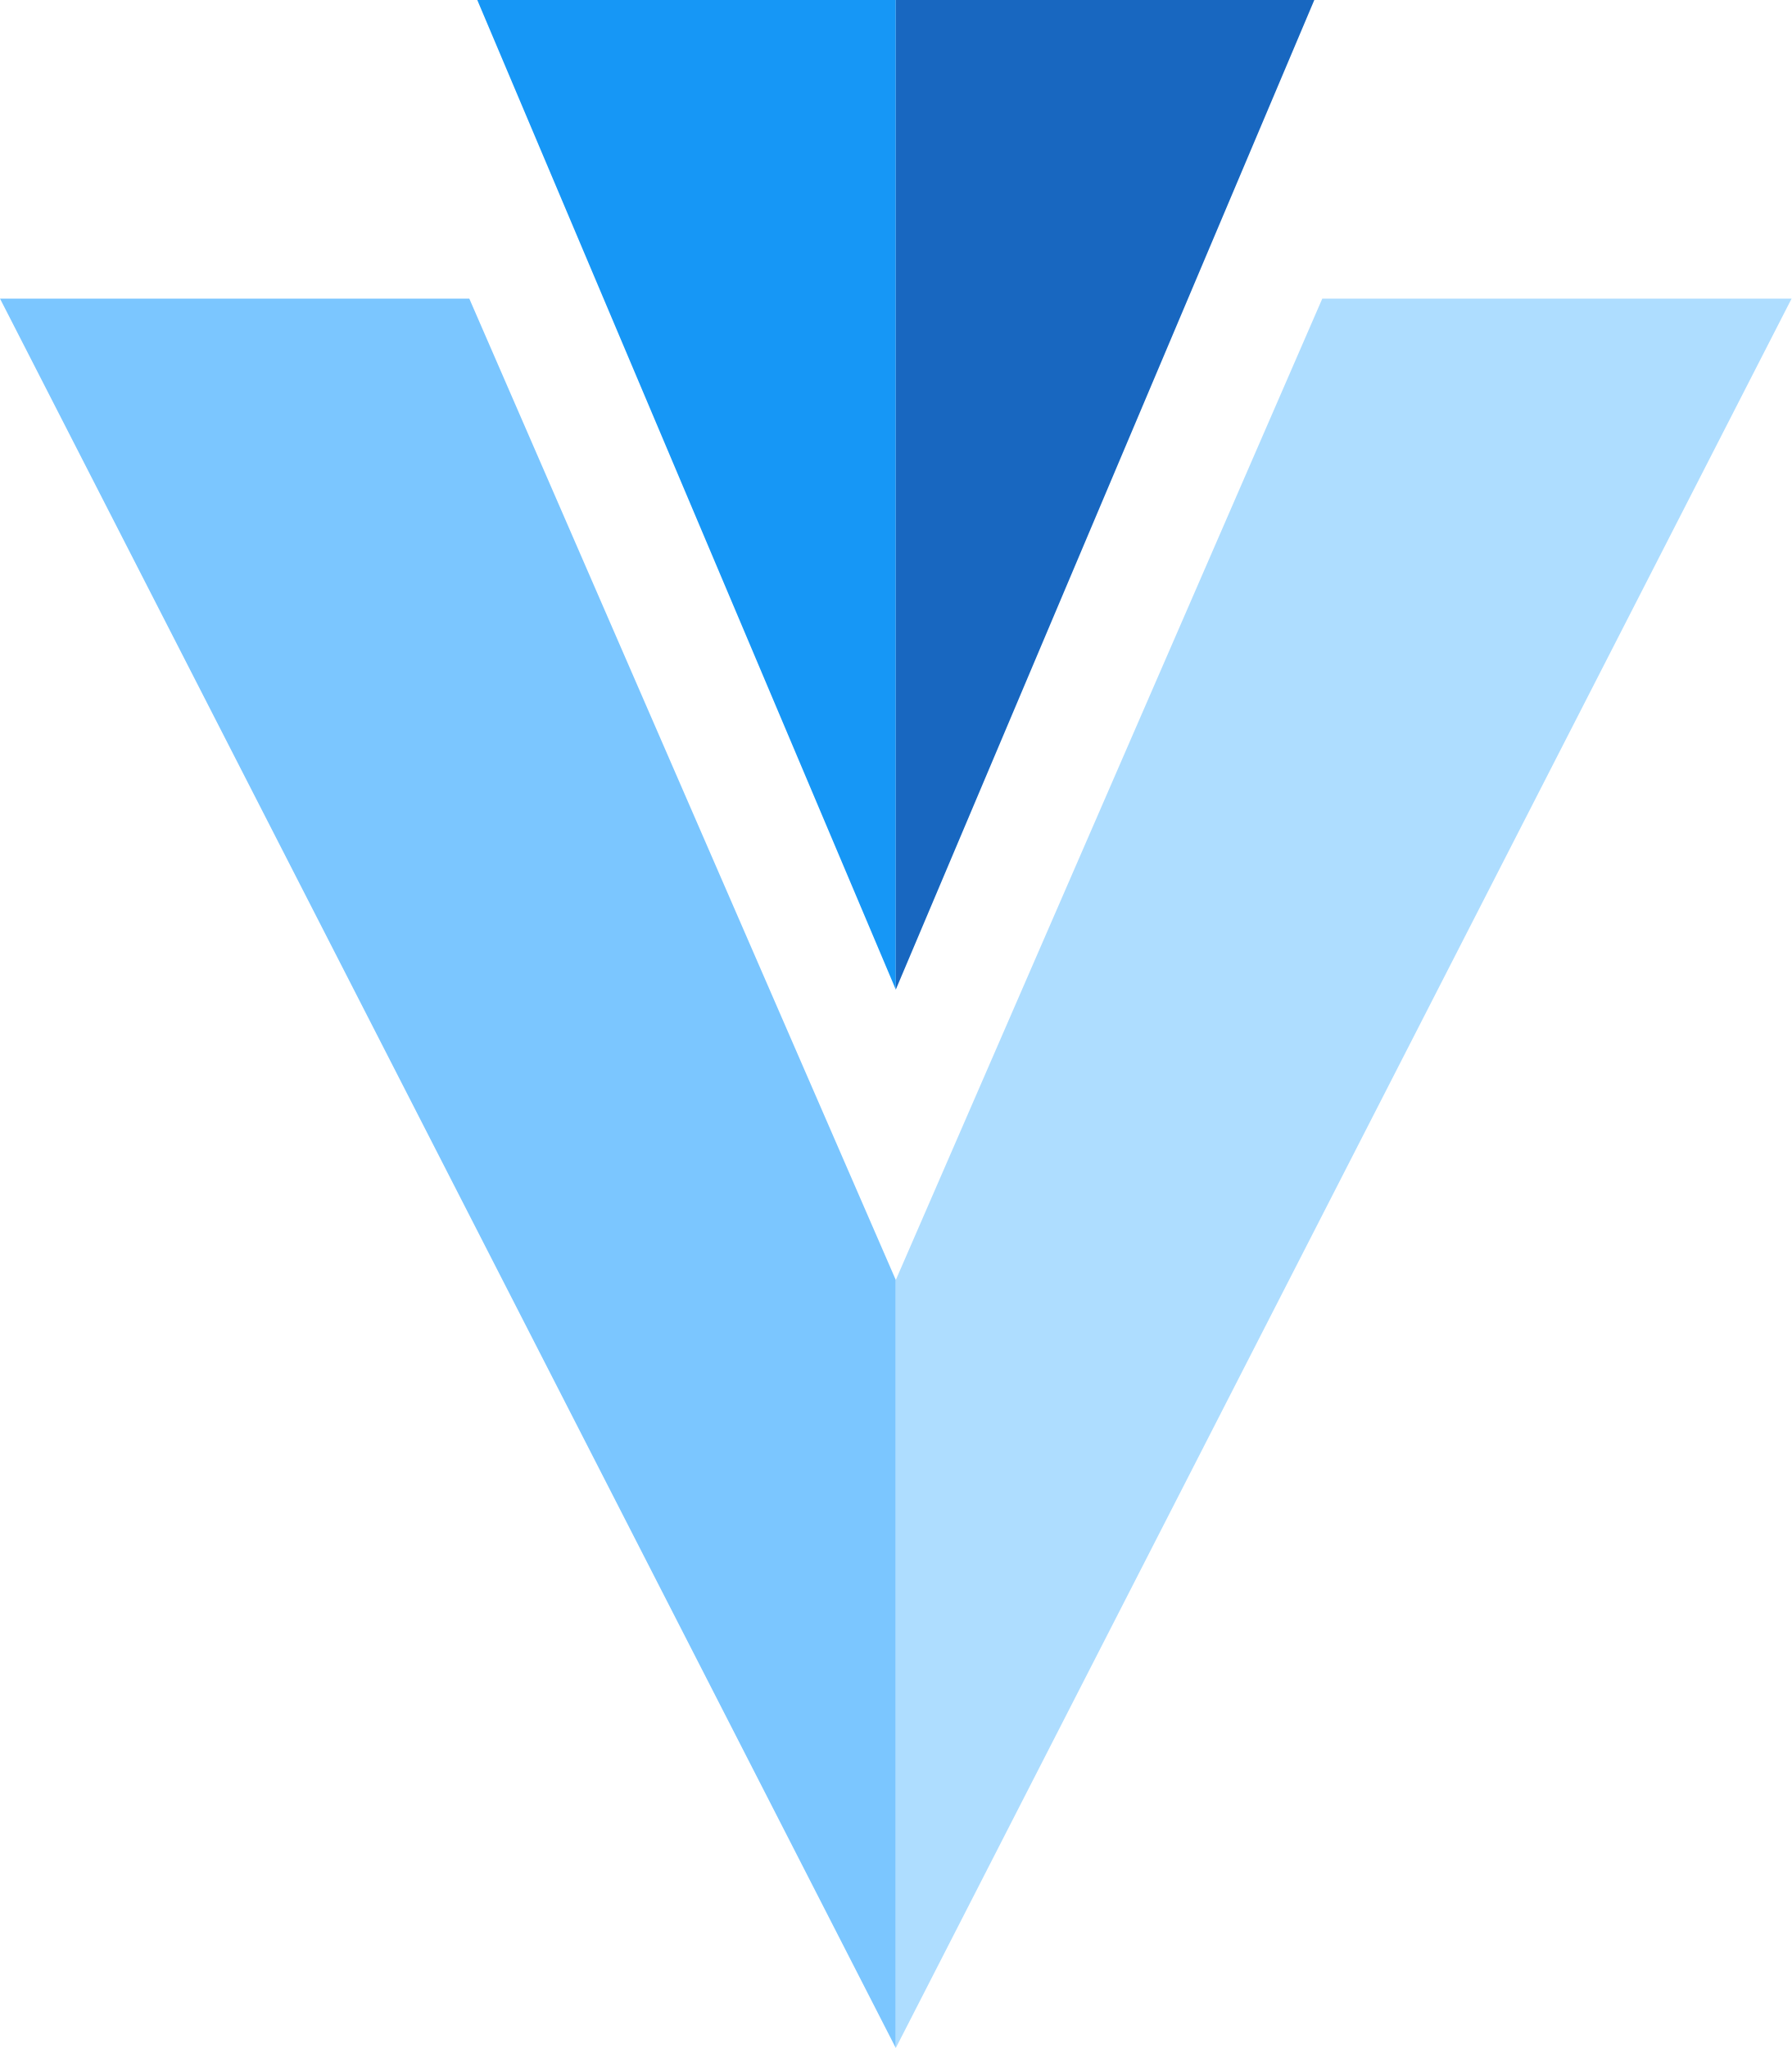
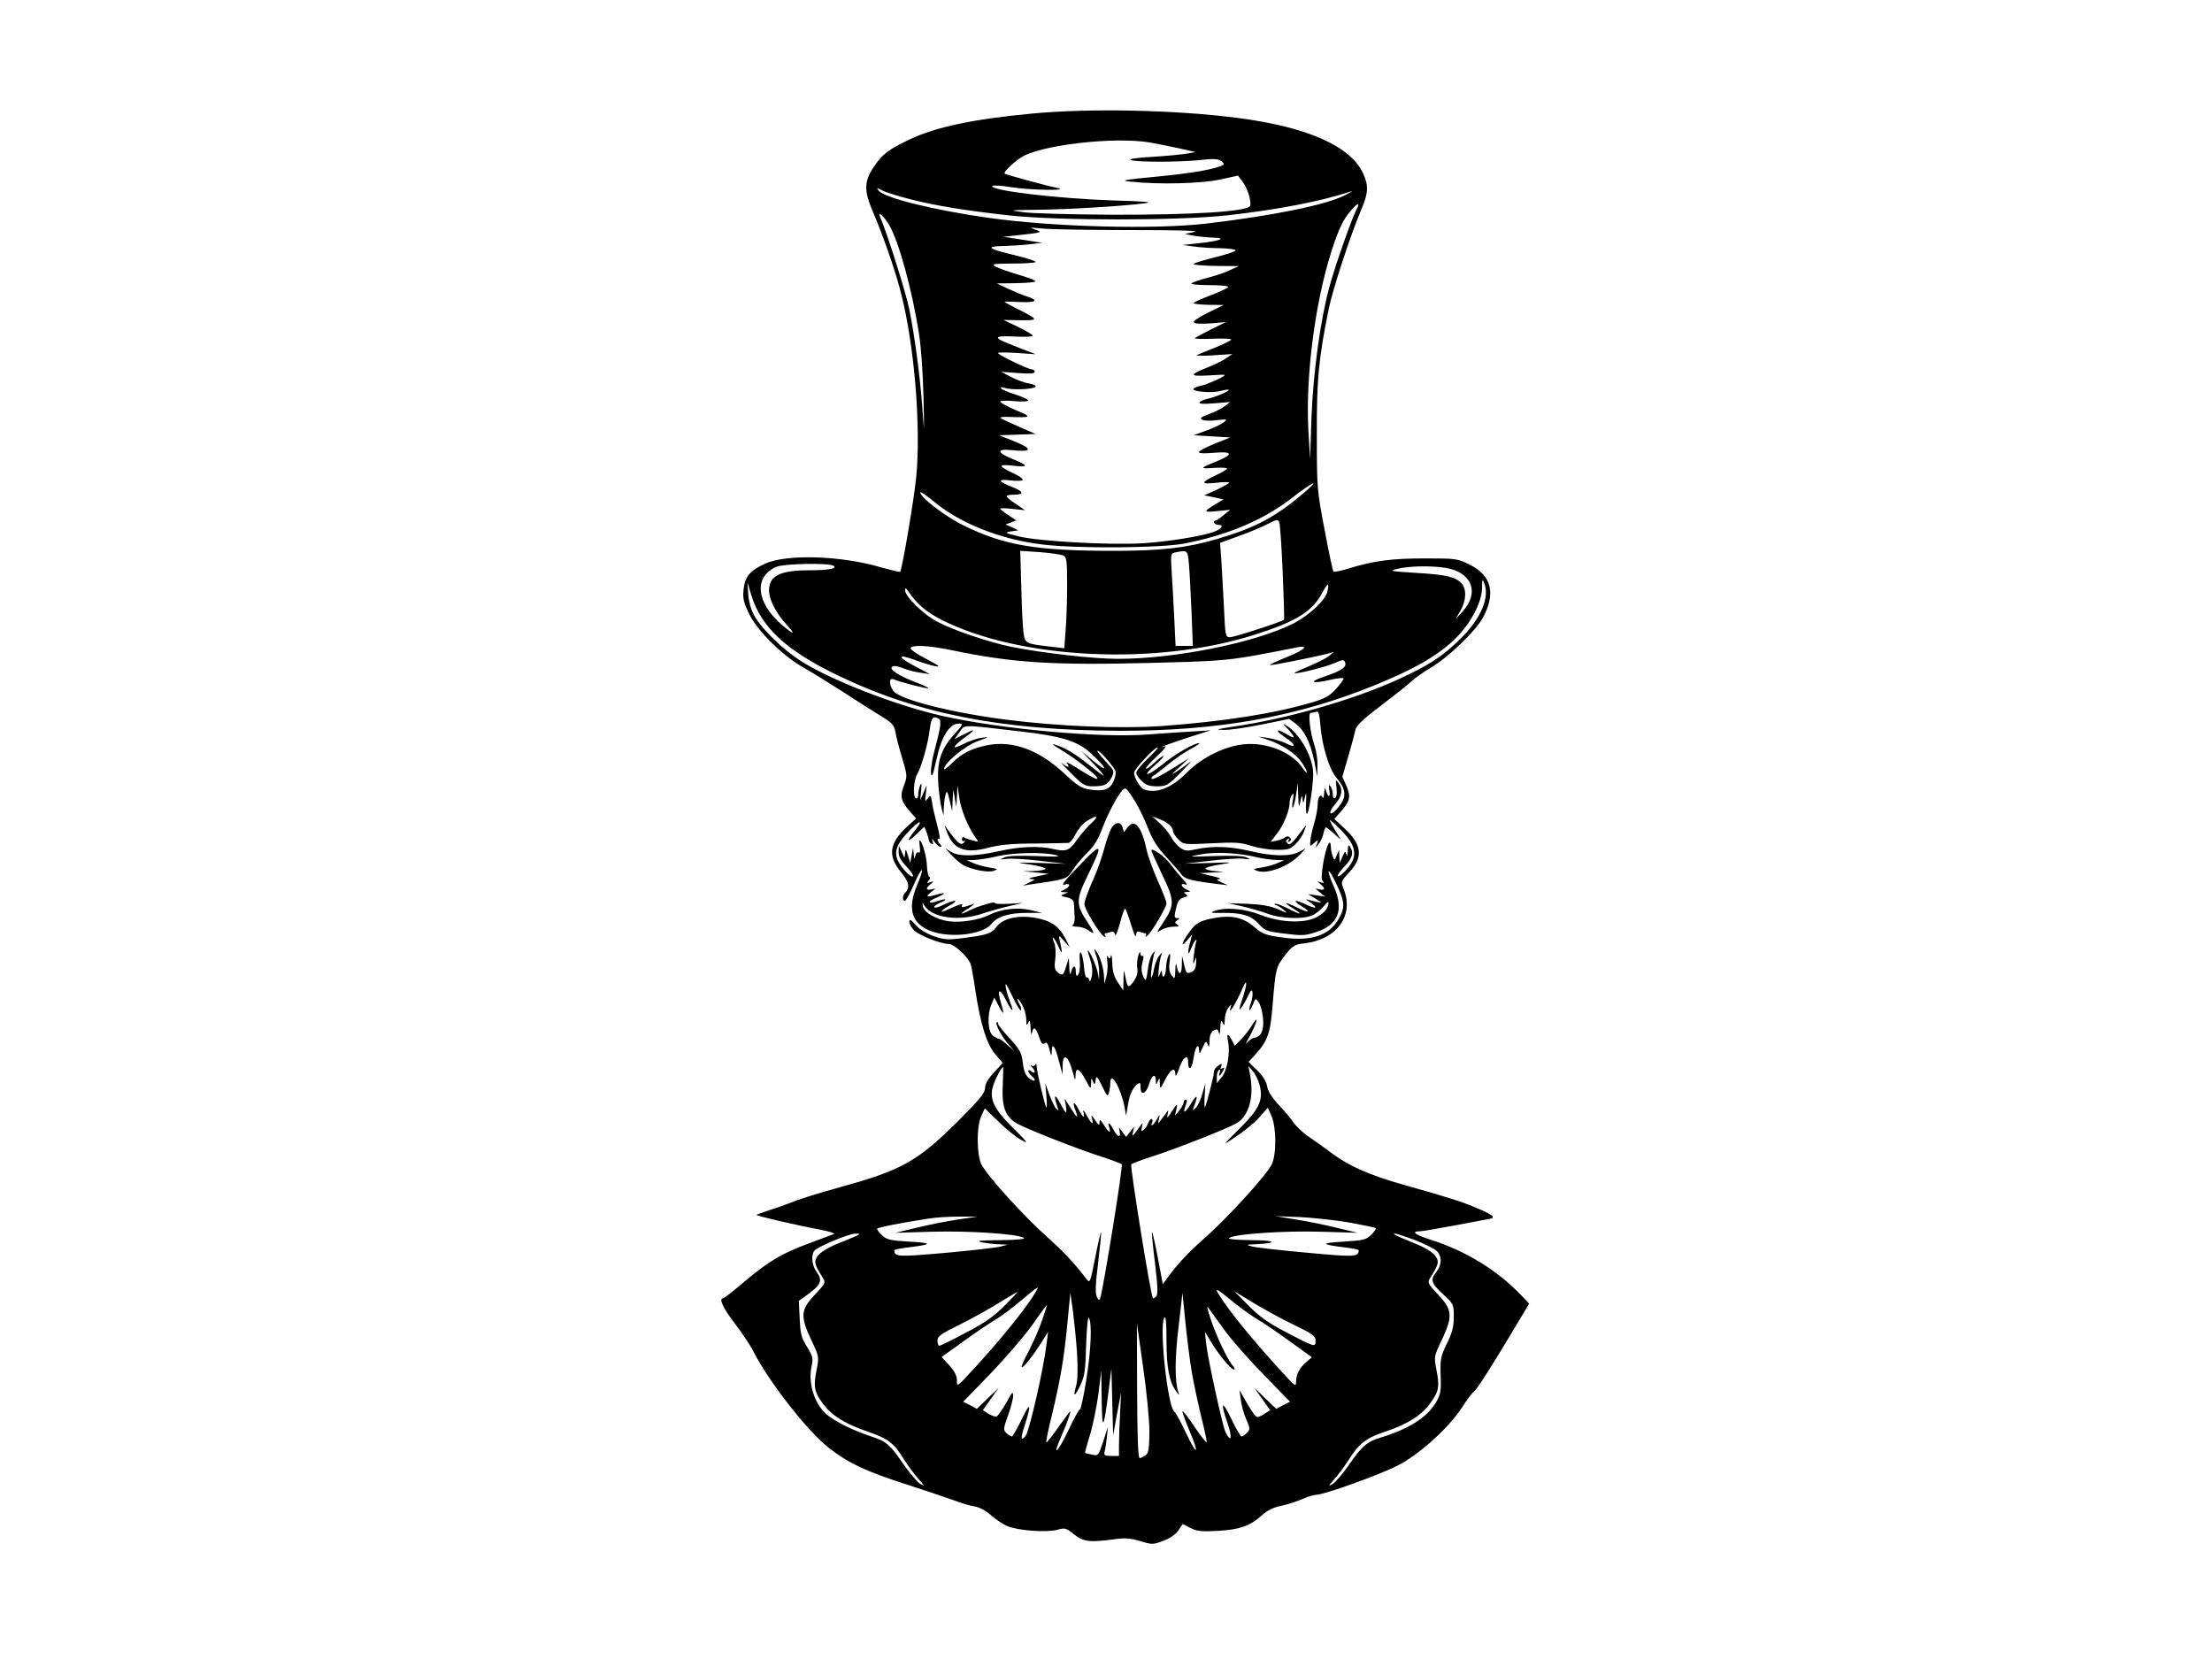
- <svg xmlns="http://www.w3.org/2000/svg" id="Layer_1" data-name="Layer 1" viewBox="0 0 87.5 100">
-   <defs>
-     <style>.cls-1{fill:#1697f6;}.cls-2{fill:#7bc6ff;}.cls-3{fill:#1867c0;}.cls-4{fill:#aeddff;}</style>
-   </defs>
-   <polyline class="cls-1" points="43.75 0 23.31 0 43.75 48.32" />
-   <polygon class="cls-2" points="43.75 62.5 43.75 100 0 14.58 22.92 14.58 43.75 62.5" />
-   <polyline class="cls-3" points="43.75 0 64.19 0 43.75 48.32" />
-   <polygon class="cls-4" points="64.58 14.58 87.5 14.58 43.75 100 43.75 62.5 64.58 14.58" />
+ <svg xmlns="http://www.w3.org/2000/svg" version="1.0" width="1024pt" height="768pt" viewBox="0 0 1024 768" preserveAspectRatio="xMidYMid meet">
+   <g transform="translate(0,768) scale(0.1,-0.1)" fill="#000000" stroke="none">
+     <path d="M4775 7154 c-267 -25 -443 -62 -563 -119 -99 -47 -127 -68 -167 -128 -45 -66 -46 -110 -5 -205 46 -108 98 -255 125 -356 67 -245 100 -639 76 -880 -12 -111 -65 -424 -74 -433 -3 -2 -43 8 -90 21 -185 54 -433 62 -534 17 -71 -32 -95 -60 -101 -121 -4 -42 1 -61 27 -114 38 -77 155 -193 250 -246 34 -19 115 -69 179 -110 64 -42 145 -93 179 -114 53 -32 62 -43 68 -74 3 -20 17 -74 31 -120 24 -81 25 -85 9 -127 -20 -50 -15 -73 26 -120 l30 -34 -41 -37 c-83 -76 -92 -135 -30 -210 39 -48 44 -72 19 -99 -12 -12 -12 -35 0 -35 5 0 24 34 42 76 18 42 35 71 37 66 2 -6 -9 -39 -24 -73 -47 -113 -20 -184 80 -214 92 -28 230 -8 266 38 27 34 80 51 165 51 l70 0 -55 13 c-58 14 -136 5 -190 -22 -48 -24 -130 -37 -185 -30 -60 7 -118 41 -123 70 -3 18 -2 19 8 2 35 -56 159 -73 266 -37 33 11 89 27 124 35 l65 15 -67 -4 c-37 -2 -66 0 -63 4 6 10 -78 -15 -118 -35 -46 -23 -47 -17 -2 11 22 15 31 23 20 19 -47 -17 -58 -18 -51 -6 5 8 -6 6 -31 -4 -21 -9 -44 -19 -50 -22 -29 -12 -10 8 25 26 20 11 30 20 22 21 -9 0 -32 -9 -53 -19 -20 -10 -39 -15 -42 -11 -3 4 9 13 25 20 40 17 33 23 -9 9 -45 -16 -51 -3 -7 15 45 19 47 28 4 15 -49 -14 -56 -11 -28 11 24 19 24 19 3 13 -27 -6 -30 4 -5 24 16 14 16 14 -2 9 -16 -6 -17 -4 -6 9 7 8 8 15 3 15 -5 0 -11 23 -12 51 -1 44 -23 119 -34 119 -2 0 -1 -14 1 -31 3 -21 1 -30 -6 -25 -6 3 -12 -4 -15 -16 -4 -19 -5 -18 -7 7 l-3 30 -7 -35 -6 -35 -11 35 c-10 31 -11 32 -13 10 -2 -25 -2 -25 -15 5 l-14 30 -1 -30 c0 -21 11 -40 37 -67 20 -21 33 -41 29 -45 -4 -5 -23 10 -42 32 -52 62 -48 101 18 171 58 62 78 64 29 4 -38 -48 -30 -52 16 -8 l32 31 11 -27 c5 -15 10 -31 10 -36 0 -5 5 -12 12 -16 8 -5 9 -1 5 12 -5 15 -3 14 9 -3 9 -13 21 -23 27 -23 7 0 7 4 -1 12 -14 14 -16 32 -3 24 4 -3 0 25 -10 62 -10 37 -21 84 -24 106 -6 35 -7 37 -20 20 -13 -17 -14 -15 -9 21 l4 40 -15 -35 -15 -35 4 45 c4 31 2 39 -4 25 -5 -11 -9 -30 -9 -43 -1 -14 -5 -21 -12 -17 -14 9 -9 84 7 111 19 32 51 143 58 207 7 55 16 66 43 49 12 -8 7 -43 -21 -147 -16 -58 -22 -124 -10 -113 3 3 11 35 19 71 22 105 60 167 102 167 24 0 22 -3 -20 -50 -63 -70 -81 -129 -73 -235 4 -45 11 -95 16 -111 l8 -29 1 35 c1 19 4 46 8 60 6 22 9 19 19 -25 l12 -50 2 50 3 50 7 -40 7 -40 3 50 2 50 9 -59 c8 -57 42 -138 75 -183 16 -22 15 -22 -15 -13 -17 4 -34 11 -39 14 -5 3 -9 -1 -9 -9 0 -8 5 -11 11 -8 6 3 5 0 -2 -8 -14 -15 -29 -2 -75 61 -17 24 -17 24 -2 -15 30 -78 85 -98 192 -69 50 13 106 19 213 19 80 1 151 2 157 3 7 1 22 20 33 42 12 23 35 50 53 60 48 30 56 23 17 -13 -19 -18 -48 -51 -64 -74 -34 -50 -50 -57 -107 -44 -67 16 -155 13 -253 -9 -111 -25 -188 -26 -224 -3 l-27 17 30 -33 c17 -18 42 -39 56 -47 42 -21 115 -35 141 -25 19 7 17 9 -22 15 -25 4 -58 13 -75 21 l-30 13 37 1 c20 1 67 8 105 17 75 18 218 20 273 5 25 -7 -1 -8 -90 -4 -82 3 -134 1 -150 -6 -23 -11 -23 -11 10 -7 19 3 89 -1 155 -9 l120 -14 -120 4 c-117 3 -118 3 -47 -7 39 -6 72 -15 72 -19 0 -5 -24 -10 -52 -11 l-53 -1 60 -6 60 -6 -55 -12 c-31 -6 -44 -11 -30 -12 25 -2 25 -2 -5 -16 l-30 -15 30 5 c176 25 174 25 201 67 14 22 44 58 68 81 32 31 51 63 74 125 30 78 84 172 100 172 15 0 74 -100 103 -175 23 -60 44 -95 87 -141 31 -34 64 -71 72 -83 15 -21 46 -29 180 -45 l35 -4 -30 13 c-24 11 -26 14 -10 16 11 1 -5 7 -35 14 l-55 13 60 3 c59 3 59 3 13 6 -27 2 -48 8 -48 12 0 5 30 13 68 19 64 10 62 11 -48 7 l-115 -3 115 13 c63 8 133 12 155 10 36 -5 37 -4 15 6 -16 7 -70 9 -150 6 -123 -4 -124 -4 -60 8 67 13 177 7 265 -15 22 -5 58 -10 80 -11 l40 -1 -30 -13 c-16 -8 -50 -17 -75 -21 -39 -6 -41 -8 -22 -15 49 -18 150 20 202 77 l25 27 -32 -17 c-43 -22 -124 -20 -225 4 -93 22 -173 25 -249 9 -45 -10 -54 -9 -77 8 -14 10 -32 32 -41 49 -9 17 -32 45 -51 62 l-35 32 30 -11 c37 -13 65 -37 65 -56 0 -8 11 -25 25 -39 24 -24 26 -24 153 -18 109 6 136 4 183 -11 30 -10 82 -19 116 -19 54 -1 65 2 90 26 16 15 34 42 40 60 12 33 12 33 -5 10 -49 -66 -61 -77 -72 -66 -9 9 -9 14 1 19 8 6 10 4 4 -5 -6 -9 -4 -11 4 -5 9 5 10 10 2 18 -7 7 -14 7 -23 0 -7 -6 -25 -12 -40 -15 l-26 -5 28 36 c31 38 60 109 60 145 0 11 5 28 11 36 8 11 9 5 4 -25 -4 -22 -4 -37 0 -33 4 4 11 31 15 60 l8 53 2 -60 c2 -54 3 -56 10 -25 6 30 8 31 10 10 2 -22 4 -20 11 10 6 28 7 22 5 -28 -3 -88 13 -53 27 58 9 78 9 96 -6 144 -19 60 -67 130 -107 154 -25 16 -25 15 3 -14 37 -41 34 -48 -8 -22 -50 29 -54 17 -5 -16 51 -33 52 -53 3 -27 -21 10 -58 21 -83 25 l-45 6 42 -14 c67 -22 131 -64 158 -104 14 -20 25 -41 25 -47 0 -5 -8 2 -18 17 -54 82 -185 130 -299 109 -85 -16 -177 -65 -238 -127 -71 -72 -142 -100 -200 -78 -17 7 -45 54 -45 77 0 16 94 117 109 117 5 0 -15 -23 -45 -51 -30 -29 -54 -58 -54 -66 0 -8 11 -25 25 -38 19 -19 35 -25 71 -25 44 0 50 3 113 67 36 37 55 58 41 46 -14 -11 -41 -30 -60 -43 -31 -20 -30 -18 10 19 l45 41 -83 -51 c-45 -29 -86 -49 -90 -45 -4 4 0 11 9 16 9 5 40 29 70 54 30 24 76 56 103 70 27 14 44 26 37 26 -23 0 -110 -50 -171 -100 -73 -58 -97 -57 -30 1 25 21 41 39 35 39 -5 0 -24 -14 -42 -32 -18 -17 -35 -29 -38 -26 -3 3 20 28 50 57 31 28 48 49 38 46 -56 -17 34 18 117 44 l95 30 -80 -5 c-44 -2 -138 -9 -210 -14 -221 -17 -677 24 -954 86 -213 48 -522 168 -658 257 -80 52 -174 143 -209 203 -16 28 -27 64 -30 101 l-4 58 18 -60 c45 -148 161 -256 397 -370 370 -179 760 -256 1305 -258 458 -1 825 64 1187 212 180 74 277 129 359 204 77 71 134 174 135 246 0 41 1 43 10 21 26 -64 -14 -161 -106 -253 -82 -83 -152 -129 -299 -195 -205 -93 -513 -181 -759 -216 -77 -12 -84 -14 -43 -15 28 -1 107 11 177 25 l127 26 31 -23 c39 -29 68 -88 86 -176 l13 -68 1 51 c1 28 -6 71 -14 94 -20 58 -31 150 -17 150 6 0 17 2 25 5 11 5 15 -9 20 -67 8 -93 40 -198 72 -236 51 -61 51 -95 2 -149 -33 -37 -40 -14 -7 23 33 38 38 69 16 100 -13 17 -14 15 -9 -22 3 -25 1 -44 -6 -48 -7 -5 -11 2 -11 16 0 13 -5 30 -11 38 -8 11 -9 6 -5 -20 7 -36 -8 -32 -17 5 -3 13 -5 7 -7 -15 -1 -19 -4 -29 -7 -22 -8 21 -23 2 -23 -31 0 -18 -7 -57 -16 -87 -9 -30 -17 -67 -18 -83 -3 -26 -2 -27 17 -10 20 17 20 17 14 -2 l-7 -20 16 20 c8 11 18 32 21 48 3 15 8 27 11 27 3 0 22 -15 41 -32 28 -27 32 -28 18 -8 -9 14 -24 39 -33 55 -14 27 -11 25 31 -15 85 -82 95 -131 40 -194 -19 -22 -38 -36 -42 -32 -4 3 10 23 30 44 37 38 45 64 27 92 -7 11 -10 7 -11 -20 -1 -21 -3 -27 -6 -15 -5 17 -7 15 -18 -10 l-13 -30 -2 30 -1 30 -11 -25 c-10 -24 -10 -24 -18 -5 -5 11 -9 31 -9 45 -2 46 -21 5 -35 -73 -9 -55 -10 -79 -2 -87 8 -8 6 -9 -9 -5 -19 6 -19 6 -2 -8 24 -20 21 -30 -5 -24 -22 6 -22 6 2 -14 l25 -20 -40 6 -40 6 35 -21 c31 -19 32 -20 8 -16 -14 3 -34 9 -45 12 -10 3 -6 -3 10 -12 40 -27 33 -35 -13 -13 -56 27 -72 23 -25 -6 48 -30 35 -33 -23 -5 -56 27 -65 25 -17 -5 52 -32 38 -32 -26 1 -28 14 -54 23 -57 20 -3 -3 -1 -6 4 -6 5 0 20 -9 34 -20 24 -19 22 -19 -24 1 -35 15 -75 22 -140 25 l-91 3 63 -14 c35 -8 88 -23 118 -34 66 -25 172 -28 214 -6 15 8 38 27 49 41 12 15 21 22 21 16 0 -24 -14 -43 -48 -64 -55 -34 -172 -31 -267 7 -74 29 -165 37 -215 17 -20 -7 -13 -9 35 -8 93 1 135 -11 171 -50 29 -32 38 -36 121 -46 80 -10 95 -10 148 8 100 33 127 102 81 207 -39 87 -31 102 9 18 41 -85 43 -112 12 -165 -43 -77 -128 -105 -260 -86 -79 11 -93 16 -132 50 -50 43 -105 55 -185 40 -65 -12 -84 -23 -113 -63 -34 -46 -45 -80 -13 -42 l25 30 -9 -35 c-14 -48 -11 -72 3 -33 7 17 16 35 21 40 5 5 7 1 3 -8 -3 -9 -8 -38 -11 -65 -4 -36 -3 -43 4 -24 8 23 9 22 7 -9 -1 -25 -8 -36 -24 -42 -20 -7 -23 -4 -31 34 l-10 42 -1 -45 c-1 -46 -16 -46 -24 0 -3 15 -5 8 -6 -20 -2 -43 -2 -44 -17 -25 -11 14 -14 33 -9 65 4 33 3 41 -5 28 -5 -9 -11 -35 -12 -57 -1 -40 -17 -59 -19 -23 -1 12 -4 9 -10 -8 -7 -20 -8 -15 -5 20 2 25 7 54 11 65 7 20 7 20 -9 0 -9 -11 -19 -37 -23 -57 -3 -21 -9 -40 -13 -43 -7 -4 7 100 16 119 3 6 -1 3 -10 -8 -8 -10 -18 -39 -21 -65 -9 -66 -11 -69 -24 -37 -8 19 -8 39 -2 62 6 21 6 32 0 29 -5 -4 -9 2 -10 12 0 10 -5 5 -10 -12 -5 -16 -7 -43 -4 -59 3 -19 -2 -37 -16 -58 -25 -34 -30 -32 -39 19 -8 38 -8 38 -9 -12 l-1 -50 -25 37 c-18 27 -25 51 -26 90 -1 29 -4 44 -6 34 -4 -15 -7 -16 -14 -5 -5 9 -6 1 -3 -21 3 -19 1 -51 -4 -70 l-10 -35 -1 30 c-1 41 -18 97 -35 120 -13 18 -13 15 -1 -20 8 -22 14 -56 13 -75 l0 -35 -7 35 c-7 33 -37 100 -45 100 -2 0 3 -19 11 -42 9 -27 12 -55 7 -78 -5 -22 -9 -28 -11 -17 -3 9 -8 15 -13 12 -4 -2 -10 20 -12 51 -3 30 -9 59 -14 64 -5 5 -8 -11 -5 -41 2 -29 -2 -56 -8 -62 -8 -8 -11 -3 -11 18 0 31 -15 25 -23 -10 -3 -11 -6 0 -7 25 l-2 45 -12 -37 c-13 -44 -18 -47 -40 -29 -14 12 -16 24 -11 61 3 25 2 58 -4 73 -17 43 -2 31 19 -15 19 -43 20 -35 4 37 -4 16 1 14 21 -10 l27 -30 -21 42 c-26 53 -66 81 -133 93 -82 16 -157 -1 -186 -42 -21 -29 -43 -36 -141 -49 -83 -11 -98 -10 -148 7 -34 12 -66 31 -84 52 -23 26 -29 29 -29 14 0 -10 10 -28 23 -40 26 -24 123 -62 160 -62 24 0 89 -60 101 -94 3 -10 13 -64 21 -120 25 -161 52 -248 92 -296 l35 -41 -41 -44 c-28 -30 -41 -54 -41 -72 0 -23 -25 -53 -127 -155 -187 -185 -259 -225 -538 -302 -93 -26 -192 -56 -220 -68 -27 -11 -77 -29 -110 -39 -32 -11 -61 -21 -63 -23 -4 -4 189 -49 298 -69 41 -8 68 -17 60 -20 -8 -3 -60 -22 -115 -43 -123 -45 -185 -81 -300 -178 -49 -42 -93 -76 -97 -76 -22 0 -2 -44 53 -116 33 -43 72 -101 86 -129 74 -145 254 -374 353 -450 89 -69 170 -107 354 -166 89 -29 188 -62 221 -74 33 -13 77 -26 98 -29 23 -4 54 -21 76 -42 21 -18 55 -41 75 -49 49 -21 181 -30 230 -17 36 10 41 9 78 -21 44 -35 74 -38 191 -22 44 6 71 4 115 -9 55 -17 59 -17 107 1 31 11 57 30 70 48 l20 30 35 -18 c29 -15 51 -18 126 -14 102 6 150 22 204 71 25 23 55 38 90 45 29 6 73 20 98 31 24 11 53 20 64 20 38 0 296 93 383 138 102 54 236 176 298 274 20 31 42 60 48 63 13 9 80 112 180 280 l78 130 -37 39 c-111 116 -256 205 -419 257 -73 23 -93 39 -50 39 12 0 92 14 177 30 85 16 156 30 158 30 1 0 2 4 2 9 0 4 -33 22 -72 38 -76 32 -124 47 -343 109 -152 43 -248 85 -325 142 -30 23 -78 57 -106 76 -28 18 -61 49 -74 67 -13 19 -44 57 -70 84 -31 33 -50 62 -54 86 -4 23 -20 49 -46 74 l-40 39 28 31 c59 63 73 100 83 229 14 173 16 180 58 234 36 45 44 50 90 55 151 18 232 131 180 254 -12 31 -12 33 29 77 64 69 56 128 -25 202 l-46 43 31 35 c42 48 46 68 25 118 l-19 42 28 96 c15 52 30 107 33 122 4 19 35 49 117 111 62 47 127 98 143 114 17 15 57 44 90 63 80 47 205 168 239 229 61 113 42 195 -58 246 -59 29 -63 30 -210 30 -154 0 -236 -11 -354 -47 -35 -11 -66 -17 -69 -14 -3 3 -22 90 -41 193 -35 183 -36 195 -36 438 -1 258 8 352 55 585 19 92 101 344 153 465 30 71 32 106 7 161 -58 127 -257 216 -581 258 -283 37 -685 46 -955 20z m551 -134 c32 -6 93 -18 134 -27 l75 -17 -40 -7 c-22 -4 -94 -11 -160 -15 -73 -4 -112 -10 -100 -15 27 -10 220 -10 320 0 60 7 84 6 98 -4 10 -7 15 -15 10 -18 -32 -19 -143 -39 -302 -54 -165 -16 -179 -19 -126 -24 127 -14 327 -9 413 10 l83 18 19 -25 c24 -30 45 -95 37 -115 -10 -26 -259 -42 -637 -41 -190 1 -376 6 -415 12 -68 9 -66 9 67 11 140 1 399 17 498 30 41 5 5 9 -145 13 -263 9 -574 46 -561 67 3 4 40 2 83 -5 92 -15 289 -18 213 -3 -49 10 -232 60 -239 65 -7 6 32 45 74 74 85 58 433 99 601 70z m-1106 -264 c127 -31 245 -50 450 -73 225 -25 783 -25 1010 0 234 26 431 64 575 111 11 3 -3 -5 -31 -19 -91 -45 -335 -94 -639 -130 -240 -28 -704 -16 -1005 26 -256 36 -483 92 -512 126 -12 15 -10 15 17 1 17 -9 77 -27 135 -42z m2059 -47 c-21 -40 -99 -261 -124 -354 -43 -156 -76 -402 -84 -610 l-6 -190 -8 130 c-14 249 30 595 109 839 31 96 53 142 90 184 31 35 42 36 23 1z m-2165 -67 c45 -72 110 -308 141 -512 9 -58 18 -186 20 -285 4 -178 4 -178 -5 -55 -11 150 -35 331 -61 460 -16 77 -99 342 -134 424 -13 31 13 10 39 -32z m1119 -27 c231 0 325 -3 295 -9 l-43 -9 40 -8 c22 -4 63 -8 90 -9 68 -2 32 -16 -66 -26 l-74 -8 50 -7 c28 -4 83 -8 123 -8 39 -1 72 -5 72 -10 0 -5 -42 -19 -92 -31 -51 -13 -97 -27 -102 -31 -6 -5 37 -9 100 -10 l109 -1 -40 -18 c-22 -11 -69 -27 -105 -36 -36 -9 -69 -21 -74 -26 -6 -4 32 -8 83 -8 53 0 90 -4 87 -9 -4 -5 -39 -22 -79 -37 -39 -15 -76 -31 -81 -36 -6 -4 24 -8 65 -9 l74 -1 -72 -35 c-41 -20 -70 -40 -67 -45 4 -7 34 -8 78 -5 l71 6 -69 -34 c-37 -19 -71 -37 -75 -40 -3 -4 33 -5 82 -3 48 2 87 0 87 -4 0 -3 -33 -20 -72 -36 -40 -16 -80 -32 -88 -36 -8 -3 26 -4 75 -1 l90 6 -30 -20 c-16 -12 -55 -30 -85 -42 -85 -34 -85 -42 3 -37 42 3 77 4 77 2 0 -7 -77 -42 -107 -49 -18 -3 -35 -10 -38 -15 -8 -13 87 -21 124 -10 19 5 37 8 39 5 5 -5 -65 -35 -101 -42 -15 -3 -30 -10 -34 -16 -4 -7 18 -8 68 -4 l74 6 -25 -19 c-14 -11 -46 -27 -73 -37 -37 -13 -44 -19 -32 -26 9 -5 40 -6 68 -2 49 5 51 5 32 -10 -11 -9 -47 -26 -80 -38 l-60 -22 85 -5 85 -5 -72 -29 c-40 -16 -73 -34 -73 -39 0 -6 26 -7 70 -3 83 7 92 -6 23 -35 -91 -37 -93 -40 -25 -35 34 2 62 1 62 -3 0 -4 -23 -18 -51 -31 -72 -34 -72 -43 0 -35 33 4 61 4 61 1 0 -4 -26 -18 -57 -33 l-58 -26 45 -9 44 -10 -37 -22 c-58 -35 -57 -39 8 -32 l60 6 -30 -24 c-16 -14 -33 -25 -37 -26 -18 -1 -6 -20 13 -20 26 0 15 -18 -19 -31 -53 -21 -219 -47 -332 -54 -155 -9 -476 9 -570 31 -69 17 -72 18 -40 24 l34 5 -29 14 -30 13 24 9 25 10 -37 25 c-20 13 -37 27 -37 29 0 3 26 3 58 -1 l57 -6 -42 29 c-24 15 -43 31 -43 36 0 4 16 7 35 7 48 0 44 15 -10 36 -66 25 -69 38 -7 30 28 -3 53 -3 56 2 3 5 -17 20 -45 32 -71 34 -70 42 3 34 71 -8 70 1 -4 31 -75 30 -76 49 -2 41 92 -10 96 6 12 40 l-73 29 85 3 84 3 -78 34 c-43 19 -81 37 -85 40 -3 4 14 6 39 5 107 -4 110 -1 33 31 -40 17 -73 35 -73 40 0 4 29 6 65 2 36 -3 65 -2 65 3 0 5 -27 17 -60 28 -33 10 -63 23 -66 28 -4 6 2 7 17 2 32 -10 130 -7 142 5 5 5 -6 12 -30 16 -21 3 -58 17 -83 30 l-45 24 78 -6 c55 -4 77 -3 77 6 0 6 -6 11 -13 11 -17 0 -157 67 -157 76 0 3 39 3 88 0 l87 -6 -60 23 c-109 43 -115 46 -115 55 0 5 36 7 80 4 44 -2 80 -1 80 4 0 5 -30 23 -68 41 l-67 32 50 -1 c116 -2 117 -1 33 43 -43 21 -78 40 -78 42 0 1 31 1 70 -1 77 -4 91 8 33 26 -21 7 -60 23 -88 36 l-50 24 86 1 c47 1 89 4 92 8 4 4 -29 17 -74 30 -45 13 -93 30 -108 38 -24 13 -19 14 75 15 55 0 104 3 108 7 3 4 -37 17 -90 30 -130 31 -146 42 -64 44 36 1 92 4 125 8 l60 7 -90 14 -90 14 75 8 c103 11 110 13 70 26 -29 9 -24 10 35 4 39 -4 222 -7 408 -7z m807 -1213 c-132 -114 -228 -165 -405 -217 -143 -42 -260 -55 -480 -55 -357 0 -506 25 -693 117 -85 41 -202 131 -202 154 0 5 30 -15 67 -46 122 -100 310 -174 502 -196 159 -19 539 -16 649 4 204 39 372 109 508 216 94 72 128 87 54 23z m-102 -372 c5 -118 8 -217 6 -219 -8 -9 -231 -81 -250 -81 -21 0 -22 6 -28 138 -4 75 -9 173 -12 218 l-6 81 88 32 c49 17 109 43 134 56 41 21 46 22 52 7 4 -9 11 -114 16 -232z m-1015 78 c15 -8 17 -25 17 -136 0 -70 -3 -164 -7 -210 l-6 -83 -59 7 c-117 13 -122 15 -129 59 -4 22 -9 118 -11 213 l-5 172 91 -6 c50 -4 99 -11 109 -16z m581 -40 c3 -35 8 -134 12 -220 l6 -158 -40 0 -40 0 -6 128 c-3 70 -9 166 -12 214 -5 84 -5 87 18 91 56 11 56 11 62 -55z m-1646 -7 c21 -13 -21 -21 -113 -21 -135 0 -185 -26 -185 -94 0 -41 33 -105 79 -155 47 -51 39 -53 -19 -4 -120 103 -132 223 -26 269 35 15 242 19 264 5z m2835 -10 c122 -20 158 -116 76 -204 l-30 -32 22 38 c27 47 29 100 5 126 -28 31 -72 41 -212 49 -122 8 -126 9 -84 19 54 13 157 15 223 4z m-548 -109 c-8 -40 -87 -113 -161 -150 -177 -88 -545 -162 -809 -162 -112 0 -353 27 -495 56 -102 21 -271 78 -341 116 -64 33 -149 117 -149 145 0 14 3 12 17 -7 36 -55 82 -94 153 -130 364 -183 996 -213 1449 -68 190 60 267 108 311 192 27 50 35 53 25 8z m-1739 -272 c283 -59 466 -70 914 -59 292 7 354 11 480 33 80 15 162 30 184 35 81 19 67 -3 -25 -40 -52 -21 -87 -38 -79 -38 14 -1 213 39 270 54 l25 7 -23 -19 c-12 -10 -54 -31 -92 -47 -39 -16 -69 -30 -68 -32 7 -6 144 28 185 46 40 17 45 18 50 3 8 -21 -16 -38 -96 -65 -77 -26 -60 -35 28 -15 33 8 61 10 61 6 0 -5 -16 -27 -36 -49 -28 -31 -51 -44 -105 -60 -176 -53 -413 -90 -700 -111 -191 -13 -476 -2 -726 30 -254 33 -490 93 -518 133 -21 32 -20 62 3 53 29 -13 155 -45 159 -41 3 2 -22 14 -54 26 -79 30 -127 60 -114 73 6 6 22 5 48 -5 21 -9 58 -19 83 -22 l45 -7 -64 34 c-86 44 -91 63 -9 33 35 -13 79 -27 98 -30 27 -5 17 3 -43 34 -43 22 -75 45 -72 50 10 16 85 12 191 -10z m309 -375 c202 -23 273 -45 336 -103 73 -67 83 -95 13 -37 l-59 49 55 -57 c30 -31 52 -57 48 -57 -3 0 -34 23 -69 51 -65 52 -115 81 -159 93 -14 4 -1 -6 28 -23 58 -33 172 -121 172 -134 0 -9 -25 4 -100 51 -30 20 -49 28 -41 19 17 -22 4 -22 -23 0 -12 9 7 -11 41 -45 54 -55 65 -62 101 -62 55 0 70 7 88 41 14 29 14 30 -32 79 -26 28 -40 48 -32 45 14 -6 63 -61 81 -92 4 -7 1 -28 -7 -47 -17 -41 -45 -51 -111 -41 -38 5 -58 18 -121 77 -115 106 -234 150 -349 129 -74 -14 -121 -37 -167 -83 -21 -21 -38 -33 -38 -28 0 27 98 108 156 129 53 19 55 20 19 16 -22 -3 -62 -17 -89 -31 -56 -28 -47 -10 18 38 46 33 41 36 -15 7 l-40 -20 23 32 c26 36 7 35 273 4z m11 -1292 c3 3 1 14 -5 25 -19 36 -12 38 9 4 11 -18 20 -49 21 -70 0 -30 2 -33 9 -17 7 16 9 10 11 -25 1 -25 4 -35 6 -22 7 33 18 27 33 -18 10 -30 16 -37 26 -30 9 8 14 1 22 -27 9 -36 10 -36 11 -8 1 42 16 21 34 -50 l16 -60 0 42 c1 55 23 49 41 -10 7 -23 14 -46 15 -52 2 -5 4 3 4 18 1 39 19 30 47 -23 24 -44 24 -44 25 -15 0 25 2 27 8 10 8 -19 9 -18 13 5 3 22 7 19 30 -28 22 -47 26 -50 32 -30 3 13 6 33 6 45 0 60 49 -24 66 -112 l7 -40 8 46 c8 52 20 79 43 99 14 11 16 9 16 -14 0 -40 25 -31 39 14 13 44 31 53 32 18 0 -22 1 -22 9 -3 7 17 9 16 9 -10 1 -28 2 -28 24 15 25 50 47 63 48 28 1 -15 6 -8 17 24 17 53 42 72 42 33 0 -46 18 -35 25 15 7 52 24 78 26 38 1 -19 3 -18 16 12 14 31 16 33 24 15 6 -16 8 -12 8 17 1 26 7 40 20 48 16 8 20 6 24 -13 2 -12 5 -2 6 23 2 35 4 41 11 25 7 -16 9 -14 10 15 0 19 8 44 16 55 16 19 16 19 9 -5 -8 -32 34 39 57 95 24 56 22 16 -2 -53 -15 -45 -16 -53 -4 -37 9 11 23 36 32 55 12 26 17 31 20 17 2 -10 -1 -32 -7 -49 -15 -41 -7 -47 9 -8 12 30 13 30 27 10 8 -11 17 -44 20 -73 5 -56 -8 -86 -40 -91 -9 -1 -24 -11 -33 -22 -9 -10 -7 -3 4 16 23 39 44 90 38 90 -3 0 -14 -15 -25 -34 -12 -18 -33 -45 -48 -60 l-27 -27 -13 25 c-18 35 -26 33 -18 -5 11 -51 -4 -137 -30 -166 l-22 -27 0 27 c0 15 4 30 10 34 6 4 8 0 4 -10 -9 -24 0 -21 14 4 9 17 8 20 -2 14 -9 -6 -11 -3 -6 8 5 14 3 15 -13 4 -11 -6 -20 -19 -20 -28 0 -18 -36 -158 -42 -165 -3 -2 -3 22 -1 54 l3 57 -14 -48 c-7 -27 -21 -56 -30 -65 -16 -16 -16 -15 -7 11 19 49 12 53 -15 9 -28 -47 -41 -51 -25 -8 7 17 7 26 1 26 -6 0 -10 -6 -10 -12 0 -7 -9 -24 -20 -38 l-21 -25 7 30 c6 29 5 29 -21 -10 -20 -31 -25 -35 -20 -15 5 23 4 23 -7 7 -7 -10 -19 -26 -26 -35 -11 -15 -12 -14 -7 8 6 24 5 24 -10 -2 -17 -30 -31 -38 -21 -13 3 8 1 15 -4 15 -5 0 -11 -9 -15 -19 -3 -11 -12 -24 -20 -31 -11 -9 -13 -7 -9 12 5 21 4 22 -8 5 -35 -50 -39 -53 -33 -27 l6 25 -19 -24 -19 -24 -18 24 c-17 24 -17 24 -12 2 7 -33 -10 -28 -28 7 -18 34 -30 40 -20 10 10 -30 -3 -24 -25 13 -16 25 -20 28 -20 12 0 -17 -3 -15 -21 10 -16 24 -19 26 -14 8 10 -35 -2 -28 -25 15 -11 20 -18 27 -15 15 9 -35 -2 -28 -24 15 -21 39 -28 31 -11 -12 14 -38 5 -32 -25 17 l-27 42 6 -32 c3 -18 3 -33 1 -33 -3 0 -16 21 -30 48 -24 44 -28 31 -9 -25 6 -14 4 -16 -6 -6 -7 6 -21 36 -32 65 l-19 53 5 -59 c3 -32 3 -56 0 -53 -7 7 -44 164 -45 190 0 12 -3 16 -6 9 -2 -6 -10 -9 -16 -6 -8 5 -8 2 1 -7 17 -18 15 -34 -3 -19 -8 7 -15 8 -15 2 0 -5 7 -15 15 -22 25 -21 17 -32 -9 -13 -18 14 -26 31 -31 73 -6 48 -14 62 -61 113 -30 32 -54 63 -54 69 0 6 -3 9 -6 6 -8 -9 23 -67 55 -103 l26 -30 -32 28 c-17 16 -35 29 -40 29 -4 0 -16 6 -26 13 -24 17 -28 96 -8 144 l14 33 19 -36 c25 -49 29 -45 12 10 -20 66 -7 74 23 14 28 -56 41 -63 19 -9 -7 19 -17 50 -20 69 -5 26 3 15 29 -39 19 -41 38 -72 41 -68z m-84 -347 c-5 -99 11 -144 64 -176 43 -25 279 -118 394 -155 47 -15 89 -31 93 -35 7 -6 -86 -581 -100 -620 -4 -12 -8 -10 -16 8 -7 16 -6 59 7 159 9 75 15 137 13 139 -1 2 -14 -51 -27 -118 -24 -120 -24 -120 -42 -97 -57 75 -102 122 -183 195 -109 97 -278 285 -302 334 -22 47 -23 172 -1 222 l17 37 64 -62 c35 -34 82 -72 104 -84 36 -20 32 -13 -37 55 -91 90 -113 137 -91 200 12 35 38 82 44 82 2 0 1 -38 -1 -84z m1189 1 c18 -69 -1 -110 -91 -200 -43 -42 -73 -74 -67 -70 60 35 131 90 160 124 l36 41 17 -38 c23 -53 24 -177 1 -225 -24 -49 -208 -251 -309 -339 -78 -69 -125 -119 -174 -186 l-21 -29 -23 122 c-13 68 -25 121 -27 119 -2 -1 4 -67 14 -144 13 -110 14 -145 5 -154 -6 -6 -13 -10 -15 -7 -10 11 -107 613 -100 619 4 4 46 20 93 35 115 37 351 130 394 155 59 35 83 124 62 230 l-7 35 20 -23 c12 -13 26 -42 32 -65z m-1400 -623 c-52 -8 -137 -25 -190 -38 l-96 -23 170 5 c170 5 393 -10 424 -28 11 -6 -26 -10 -109 -11 -94 -1 -115 -3 -85 -10 22 -4 58 -9 80 -9 l40 -2 -35 -9 c-19 -5 -134 -18 -255 -29 -217 -19 -234 -19 -235 12 0 3 27 9 61 13 116 14 119 21 11 27 -89 5 -107 9 -128 29 -13 12 -24 26 -24 30 0 6 91 25 240 48 30 5 93 9 140 9 l85 0 -94 -14z m1813 -13 c66 -12 122 -24 125 -26 3 -3 -7 -17 -21 -31 -23 -23 -35 -26 -129 -32 -109 -6 -106 -13 10 -27 34 -4 61 -10 61 -13 -1 -31 -17 -32 -241 -11 -123 11 -237 24 -254 29 -28 8 -28 8 15 10 109 5 100 18 -15 19 -80 1 -115 5 -104 11 31 18 254 33 424 28 l170 -5 -92 22 c-50 13 -136 30 -190 39 l-98 16 110 -4 c61 -3 164 -14 229 -25z m-2279 -62 c-11 -5 -51 -22 -89 -37 -40 -16 -78 -39 -89 -54 -21 -28 -18 -40 23 -105 13 -20 10 -26 -38 -77 -66 -69 -68 -100 -16 -210 36 -76 36 -76 24 -139 -15 -75 -11 -99 28 -153 40 -55 99 -93 202 -129 102 -35 127 -53 176 -133 20 -31 51 -72 68 -91 28 -31 28 -33 6 -20 -14 9 -46 47 -73 84 -68 100 -83 112 -156 136 -75 25 -151 61 -194 93 -63 46 -98 147 -80 231 8 35 6 46 -21 90 -27 43 -31 62 -34 131 l-4 82 46 33 c57 42 64 63 37 100 -22 29 -27 74 -12 98 12 18 159 80 191 80 23 0 23 -1 5 -10z m2586 -20 c45 -18 90 -40 100 -50 25 -25 24 -64 -1 -96 -30 -38 -25 -53 30 -104 49 -45 50 -47 50 -105 0 -46 -7 -73 -32 -124 -29 -59 -31 -72 -29 -147 3 -74 0 -88 -22 -126 -41 -69 -128 -124 -259 -163 -60 -18 -86 -41 -145 -128 -27 -38 -59 -76 -73 -85 -22 -13 -22 -11 6 20 17 19 47 59 66 89 51 80 83 104 175 134 97 32 165 75 204 130 40 54 44 78 29 153 -12 63 -12 63 24 139 52 110 50 141 -16 210 -48 51 -51 57 -38 77 41 65 44 77 23 105 -11 15 -49 38 -89 54 -93 38 -111 47 -97 47 6 1 48 -13 94 -30z m-1790 -291 c-53 -76 -170 -217 -272 -325 -58 -63 -59 -63 -59 -33 0 20 -11 42 -35 69 l-36 39 103 74 c57 41 123 86 148 100 25 15 77 53 115 86 39 33 74 61 78 61 5 1 -14 -32 -42 -71z m955 -1 c33 -26 79 -59 104 -74 25 -14 92 -60 149 -101 l104 -75 -25 -22 c-33 -28 -48 -57 -48 -91 0 -25 -5 -22 -62 41 -115 125 -218 249 -271 325 -53 78 -50 78 49 -3z m-1065 -11 c-49 -49 -92 -80 -179 -125 -63 -34 -119 -61 -123 -61 -5 0 -9 11 -9 24 0 20 15 31 103 74 56 28 138 73 182 101 44 27 82 50 85 50 2 1 -24 -28 -59 -63z m1347 -93 c80 -39 92 -48 92 -69 0 -32 -1 -32 -135 38 -85 45 -124 72 -175 124 l-65 66 95 -58 c52 -31 137 -77 188 -101z m-1012 -128 c4 -71 3 -124 -4 -149 -16 -56 -8 -55 19 1 20 42 24 67 27 187 3 83 8 133 13 125 15 -25 10 -150 -13 -291 -12 -75 -25 -135 -29 -133 -3 3 -28 -42 -54 -98 -48 -101 -76 -126 -34 -31 31 71 51 130 41 119 -5 -6 -30 -41 -57 -78 -26 -37 -49 -66 -51 -64 -3 2 9 60 26 128 39 162 57 268 72 431 l13 133 12 -85 c6 -47 15 -134 19 -195z m530 -80 c9 -55 30 -151 45 -214 16 -63 27 -116 25 -118 -2 -3 -28 30 -56 72 -28 42 -54 75 -56 72 -2 -2 12 -41 31 -87 49 -114 38 -125 -14 -15 -23 50 -48 95 -55 100 -31 25 -71 396 -46 435 7 10 10 -24 10 -106 0 -125 13 -192 45 -235 14 -20 16 -20 10 -4 -17 47 -17 156 1 303 l18 157 13 -130 c7 -71 20 -175 29 -230z m-691 235 c-13 -39 -42 -104 -63 -145 -22 -41 -36 -75 -32 -75 10 0 58 62 94 120 l28 45 -7 -55 c-13 -113 -80 -406 -97 -427 -22 -27 -24 -11 -7 40 35 108 31 125 -10 39 -22 -45 -43 -82 -47 -82 -4 0 -15 7 -24 15 -16 15 -16 20 6 81 13 36 24 77 24 92 0 23 -5 18 -32 -32 -18 -32 -38 -60 -44 -63 -7 -2 -24 3 -38 12 l-26 17 37 52 36 51 -50 -48 -51 -49 -31 17 -32 16 128 132 c70 73 157 174 193 225 35 51 66 92 67 92 1 0 -9 -32 -22 -70z m849 -55 c33 -44 113 -135 179 -202 l119 -122 -32 -16 -32 -17 -51 49 -50 48 36 -51 37 -52 -25 -16 c-13 -9 -29 -16 -34 -16 -9 0 -31 32 -66 95 l-17 30 6 -45 c3 -25 14 -66 25 -90 18 -41 19 -46 4 -62 -9 -10 -20 -18 -25 -18 -5 0 -27 37 -48 82 -44 91 -52 79 -16 -25 22 -64 15 -89 -11 -36 -14 29 -83 345 -90 414 l-5 50 27 -45 c35 -59 94 -130 107 -130 6 0 4 8 -5 18 -24 26 -77 138 -103 217 -18 55 -19 65 -6 45 9 -13 44 -61 76 -105z m-353 -465 c-1 -78 -4 -97 -18 -107 -9 -7 -22 -13 -27 -13 -8 0 -11 100 -12 313 l-1 312 29 -205 c17 -118 29 -245 29 -300z m-150 85 l19 100 -5 -100 c-3 -55 -5 -121 -5 -147 l0 -48 -36 0 c-29 0 -34 3 -31 18 3 9 8 40 11 67 l5 50 -22 -68 c-22 -66 -22 -67 -52 -61 -16 3 -31 7 -32 8 -1 1 9 39 23 84 14 46 31 131 39 190 l13 107 2 -135 c2 -149 9 -141 32 40 l13 105 4 -155 4 -155 18 100z" />
+     <path d="M5146 3848 c-8 -13 -24 -57 -35 -99 -11 -42 -36 -112 -56 -154 -19 -43 -35 -87 -35 -100 0 -23 69 -137 91 -150 8 -5 10 -4 5 3 -4 7 -3 12 3 12 5 0 16 3 24 6 10 3 17 -1 19 -13 2 -10 12 15 23 54 10 40 21 70 24 67 3 -3 16 -38 28 -77 12 -40 22 -61 22 -48 1 17 5 22 17 17 9 -3 20 -6 25 -6 6 0 7 -6 3 -12 -4 -7 0 -6 9 2 23 21 87 131 87 148 0 8 -18 55 -40 104 -22 49 -45 112 -51 140 -24 112 -56 151 -89 108 l-17 -23 -6 22 c-7 28 -33 27 -51 -1z" />
+     <path d="M5028 3706 c-102 -105 -121 -128 -99 -121 28 9 27 -9 -1 -23 -22 -10 -22 -11 -3 -12 l20 -1 -20 -8 c-17 -7 -16 -9 13 -15 26 -6 32 -13 34 -34 0 -15 2 -40 3 -57 1 -16 -3 -33 -9 -37 -6 -4 3 -8 20 -8 16 0 39 -7 50 -15 34 -26 33 -16 -1 35 -54 81 -55 104 -2 212 53 111 59 128 47 128 -5 0 -29 -20 -52 -44z" />
+     <path d="M5330 3743 c0 -4 23 -55 50 -112 58 -120 59 -141 4 -223 -32 -47 -32 -49 -10 -34 14 9 40 16 58 16 25 0 29 3 18 10 -13 9 -13 11 0 20 13 9 13 10 -1 10 -13 0 -14 6 -5 44 8 35 16 46 35 51 20 5 22 8 10 16 -11 7 -10 9 6 10 19 0 18 1 -2 11 -27 13 -31 33 -5 23 11 -4 6 6 -14 27 -16 18 -42 49 -56 68 -25 34 -88 79 -88 63z" />
+   </g>
</svg>
